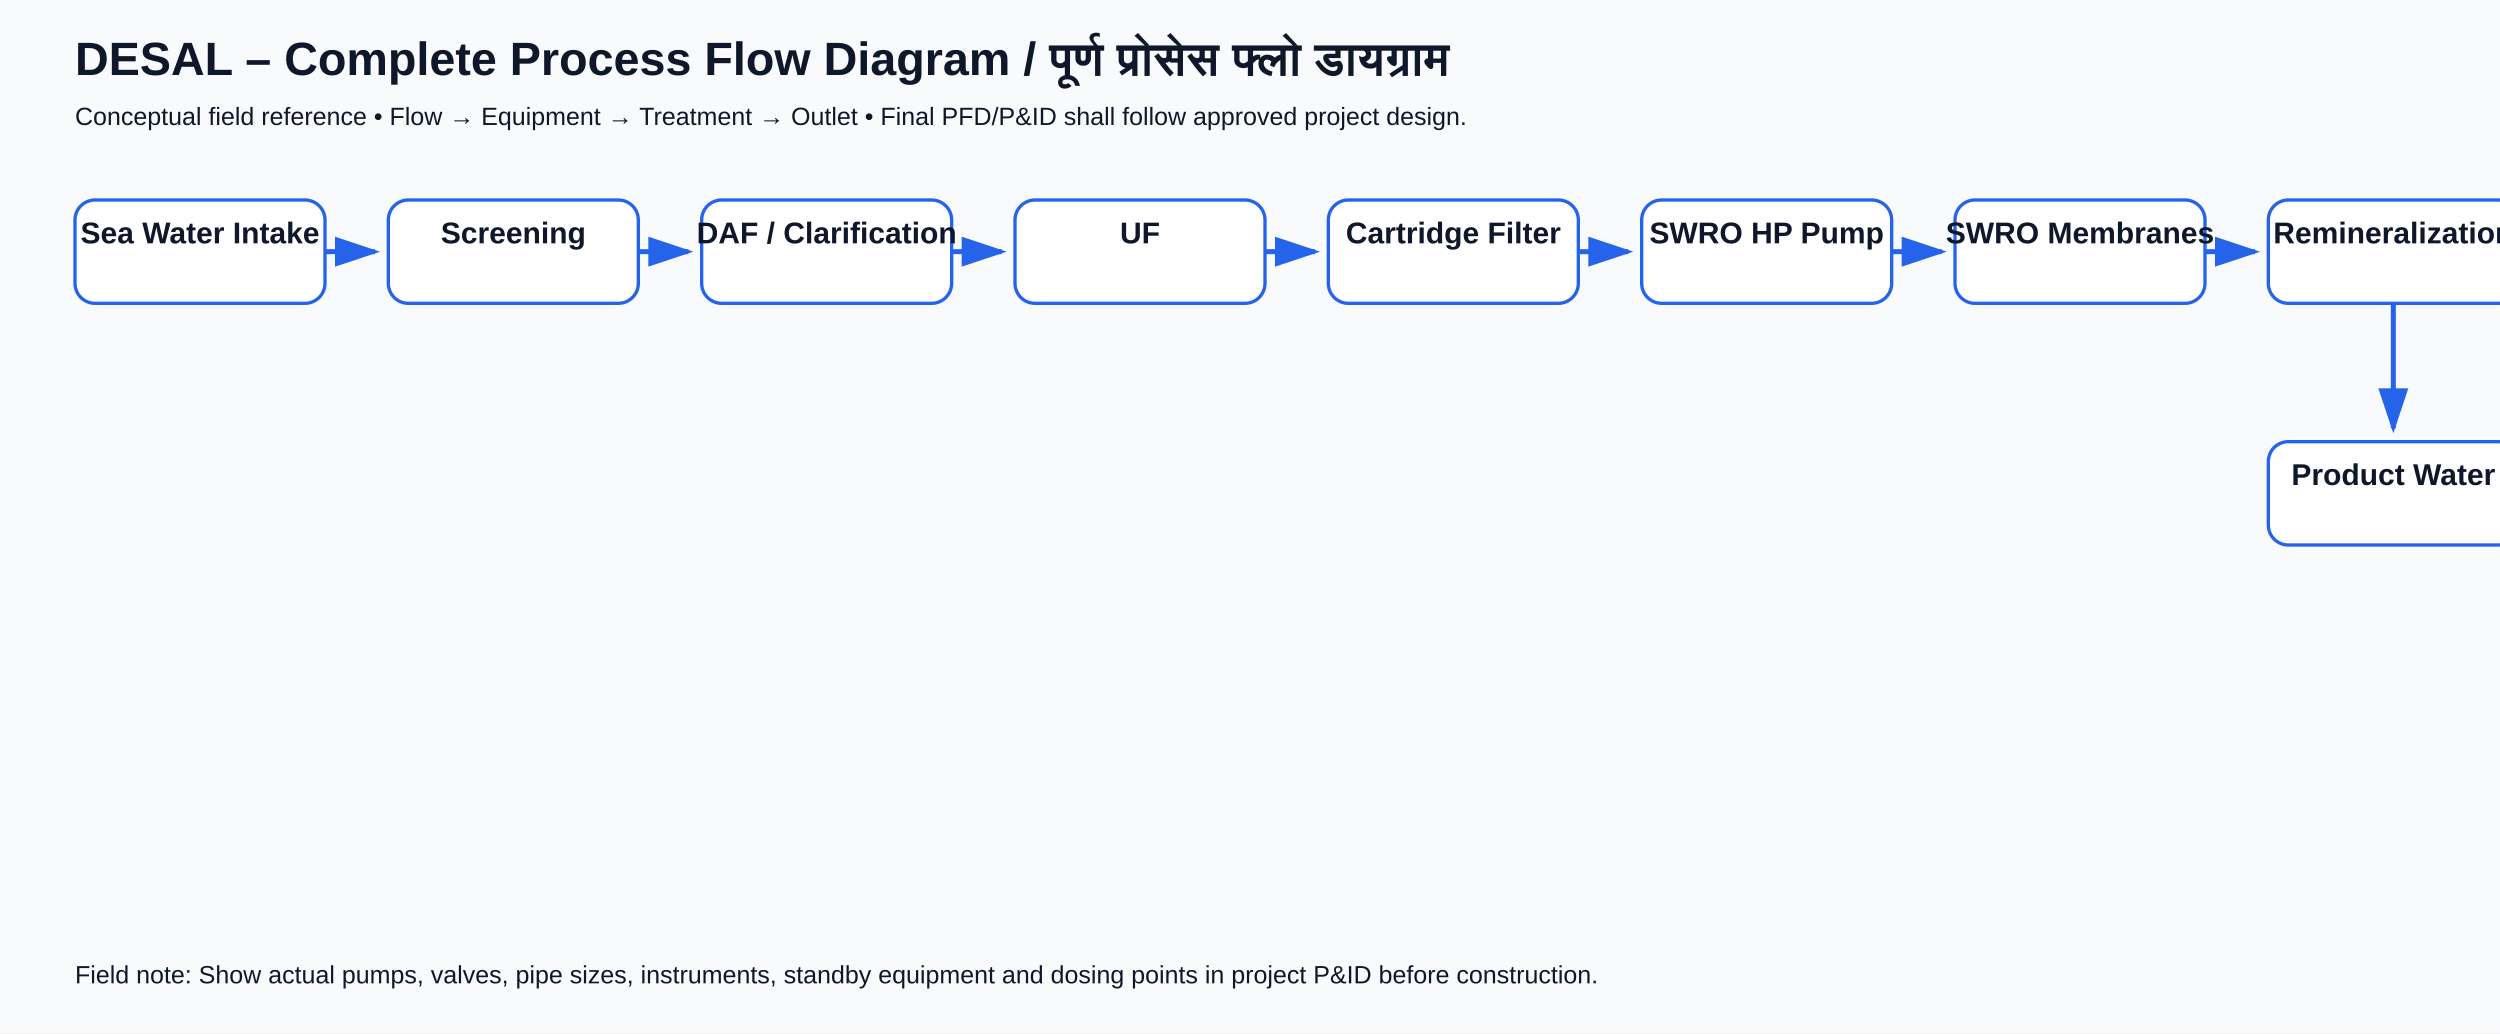
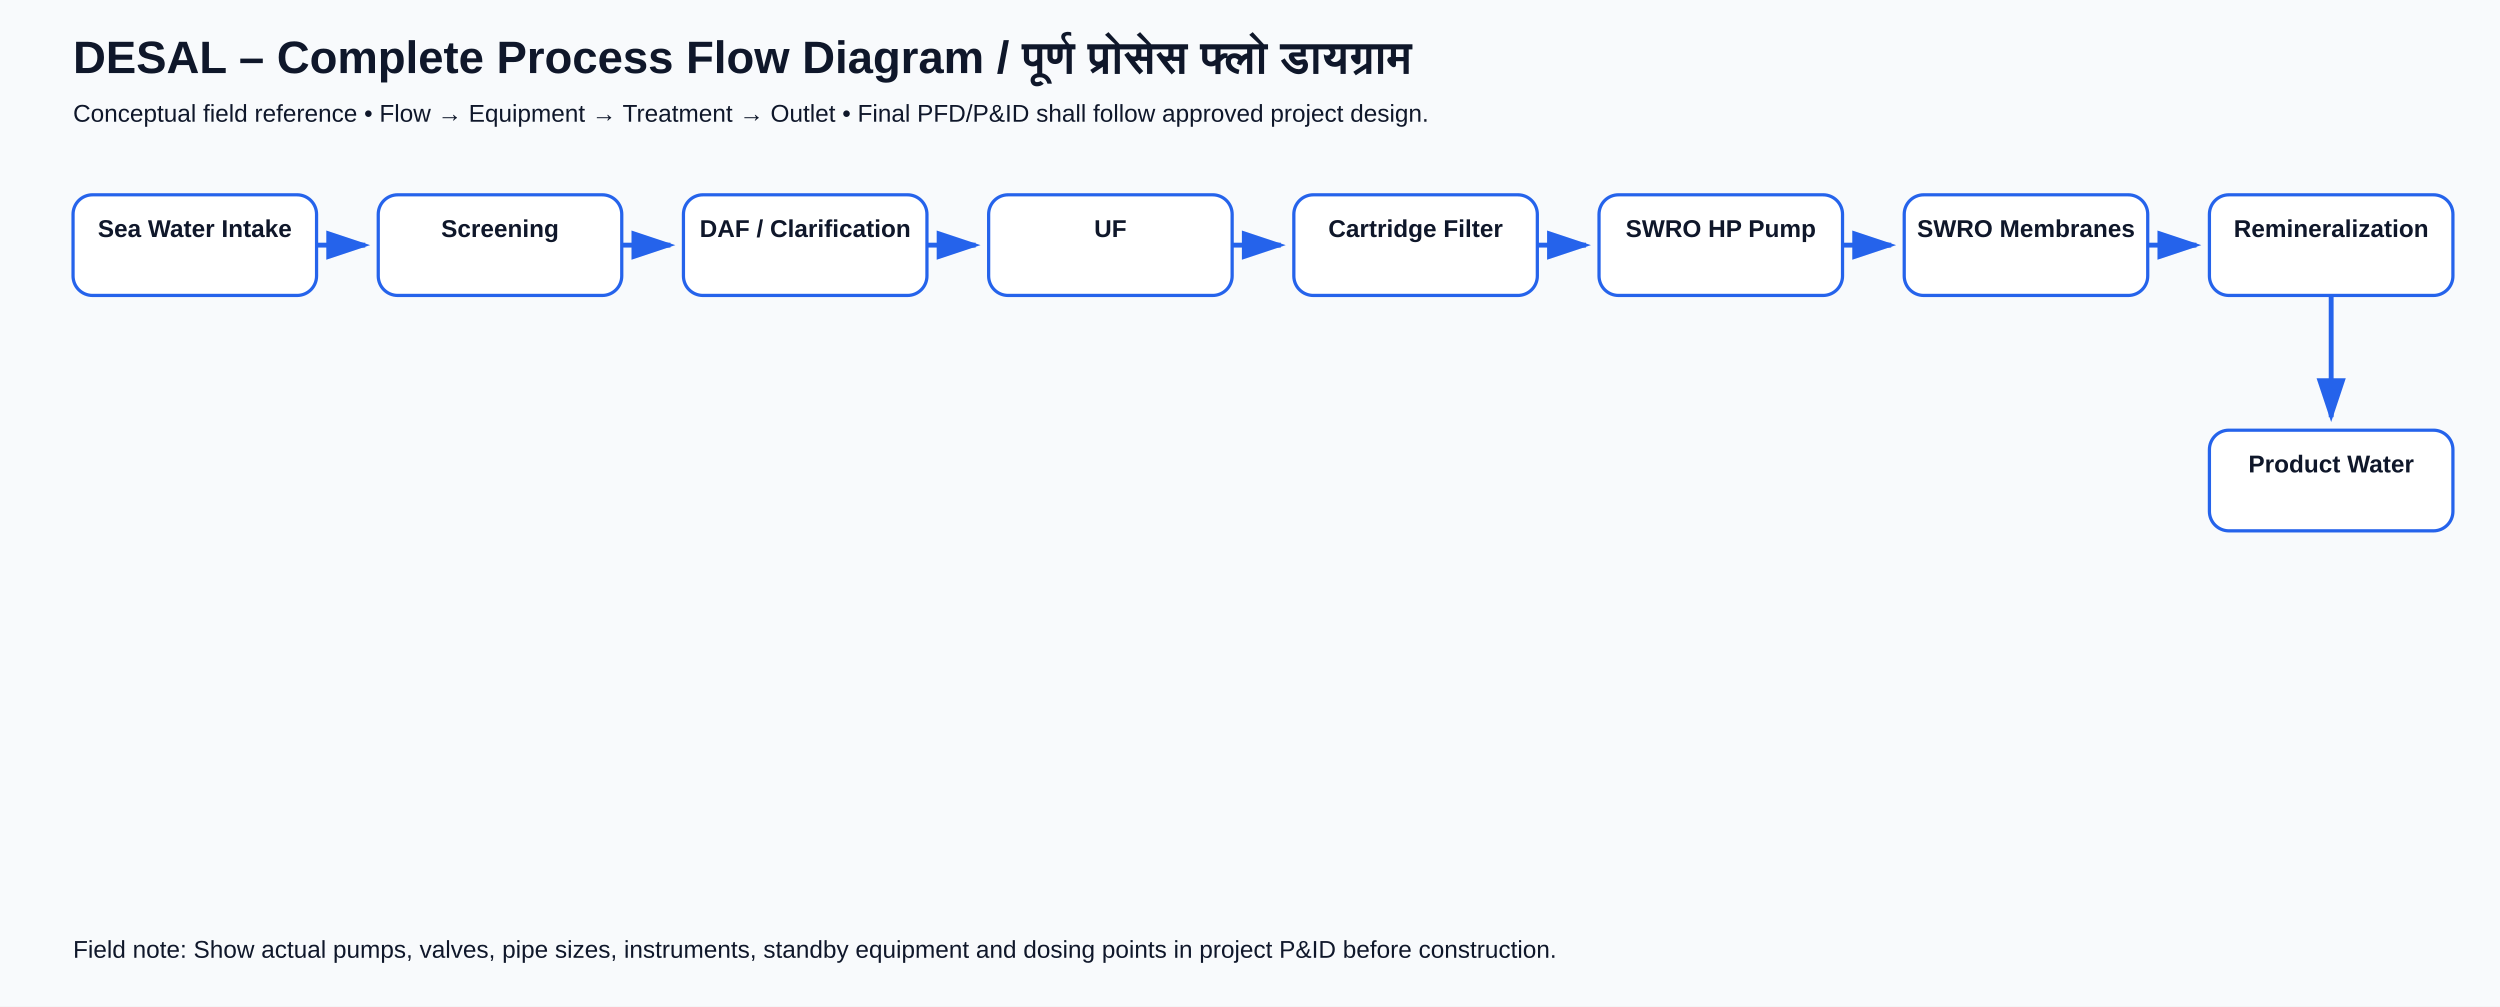
- <svg xmlns="http://www.w3.org/2000/svg" width="1500" height="620" viewBox="0 0 1500 620">
+ <svg xmlns="http://www.w3.org/2000/svg" width="1540" height="620" viewBox="0 0 1540 620">
  <defs>
    <marker id="a" markerWidth="10" markerHeight="10" refX="8" refY="3" orient="auto">
      <path d="M0,0 L0,6 L9,3 z" fill="#2563eb" />
    </marker>
-     <style>.t{font-family:Arial,sans-serif;fill:#0f172a}.b{fill:#fff;stroke:#2563eb;stroke-width:2}.l{stroke:#2563eb;stroke-width:3;fill:none;marker-end:url(#a)}.s{font-size:18px;font-weight:700}.n{font-size:15px}.h{font-size:28px;font-weight:700}</style>
+     <style>.t{font-family:Arial,sans-serif;fill:#0f172a}.b{fill:#fff;stroke:#2563eb;stroke-width:2}.l{stroke:#2563eb;stroke-width:3;fill:none;marker-end:url(#a)}.s{font-size:15px;font-weight:700}.n{font-size:15px}.h{font-size:28px;font-weight:700}</style>
  </defs>
  <rect width="100%" height="100%" fill="#f8fafc" />
  <text class="t h" x="45" y="45">DESAL – Complete Process Flow Diagram / पूर्ण प्रोसेस फ्लो डायग्राम</text>
  <text class="t n" x="45" y="75">Conceptual field reference • Flow → Equipment → Treatment → Outlet • Final PFD/P&amp;ID shall follow approved project design.</text>
  <rect class="b" x="45" y="120" rx="12" width="150" height="62" />
  <text class="t s" text-anchor="middle" x="120.0" y="146">Sea Water Intake</text>
  <rect class="b" x="233" y="120" rx="12" width="150" height="62" />
  <text class="t s" text-anchor="middle" x="308.0" y="146">Screening</text>
  <rect class="b" x="421" y="120" rx="12" width="150" height="62" />
  <text class="t s" text-anchor="middle" x="496.0" y="146">DAF / Clarification</text>
  <rect class="b" x="609" y="120" rx="12" width="150" height="62" />
  <text class="t s" text-anchor="middle" x="684.0" y="146">UF</text>
  <rect class="b" x="797" y="120" rx="12" width="150" height="62" />
  <text class="t s" text-anchor="middle" x="872.0" y="146">Cartridge Filter</text>
  <rect class="b" x="985" y="120" rx="12" width="150" height="62" />
  <text class="t s" text-anchor="middle" x="1060.0" y="146">SWRO HP Pump</text>
  <rect class="b" x="1173" y="120" rx="12" width="150" height="62" />
  <text class="t s" text-anchor="middle" x="1248.0" y="146">SWRO Membranes</text>
  <rect class="b" x="1361" y="120" rx="12" width="150" height="62" />
  <text class="t s" text-anchor="middle" x="1436.0" y="146">Remineralization</text>
  <rect class="b" x="1361" y="265" rx="12" width="150" height="62" />
  <text class="t s" text-anchor="middle" x="1436.0" y="291">Product Water</text>
  <path class="l" d="M195,151.0 L225,151.0" />
  <path class="l" d="M383,151.0 L413,151.0" />
  <path class="l" d="M571,151.0 L601,151.0" />
  <path class="l" d="M759,151.0 L789,151.0" />
  <path class="l" d="M947,151.0 L977,151.0" />
  <path class="l" d="M1135,151.0 L1165,151.0" />
  <path class="l" d="M1323,151.0 L1353,151.0" />
  <path class="l" d="M1436.0,182 L1436.0,217 L1436.0,257" />
  <text class="t n" x="45" y="590">Field note: Show actual pumps, valves, pipe sizes, instruments, standby equipment and dosing points in project P&amp;ID before construction.</text>
</svg>
